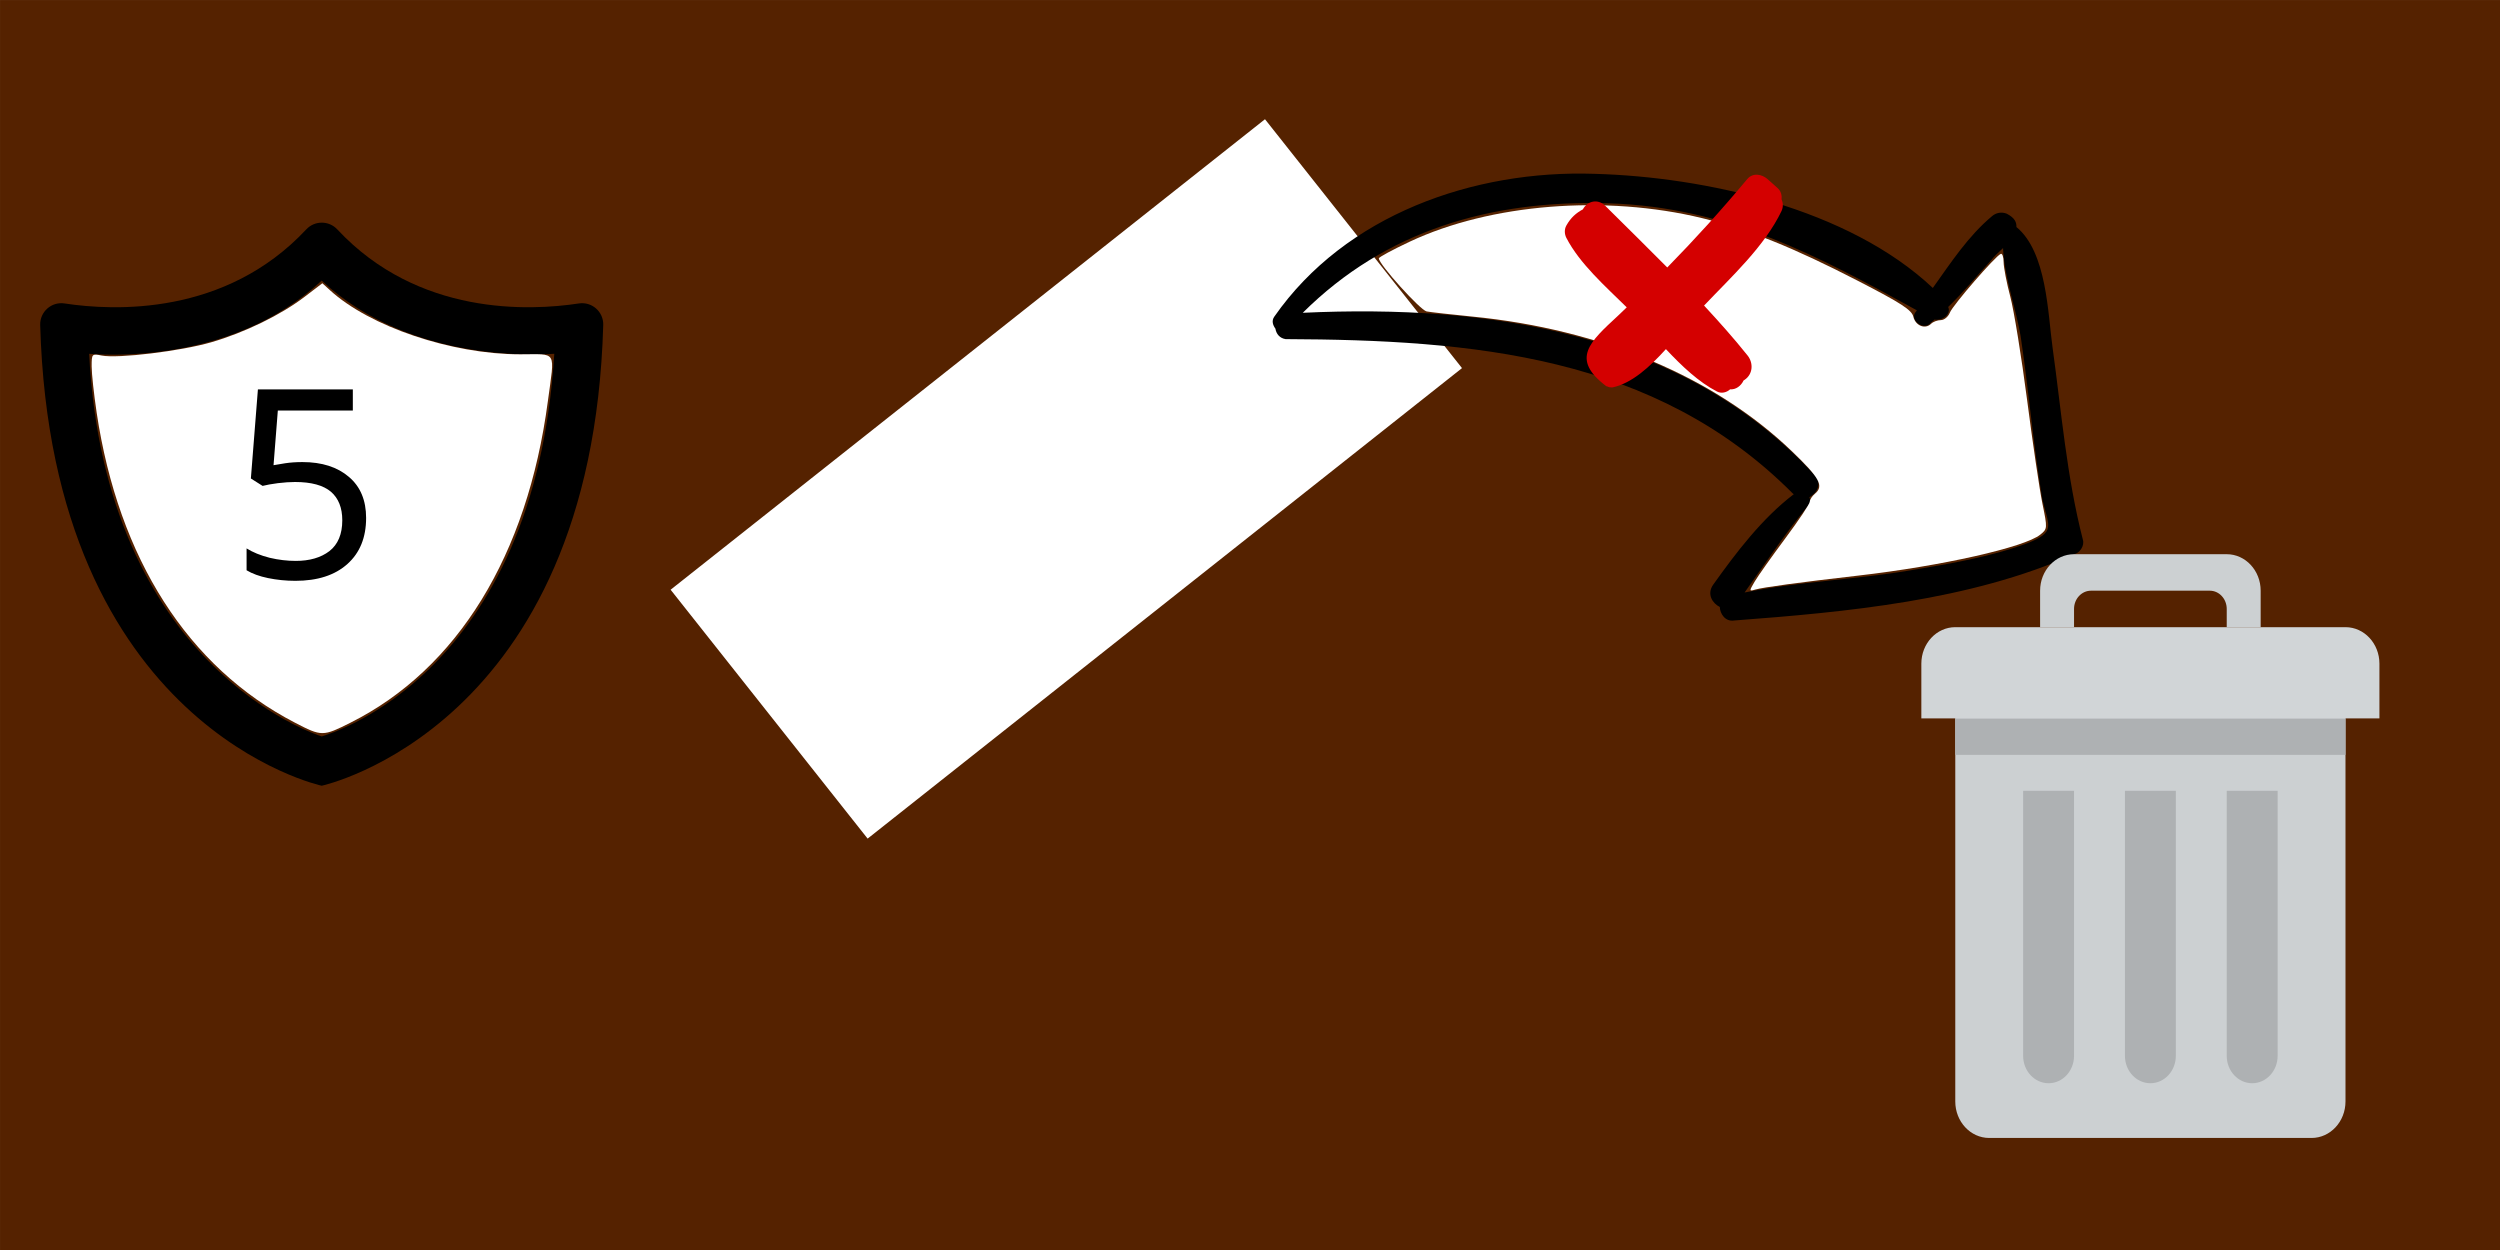
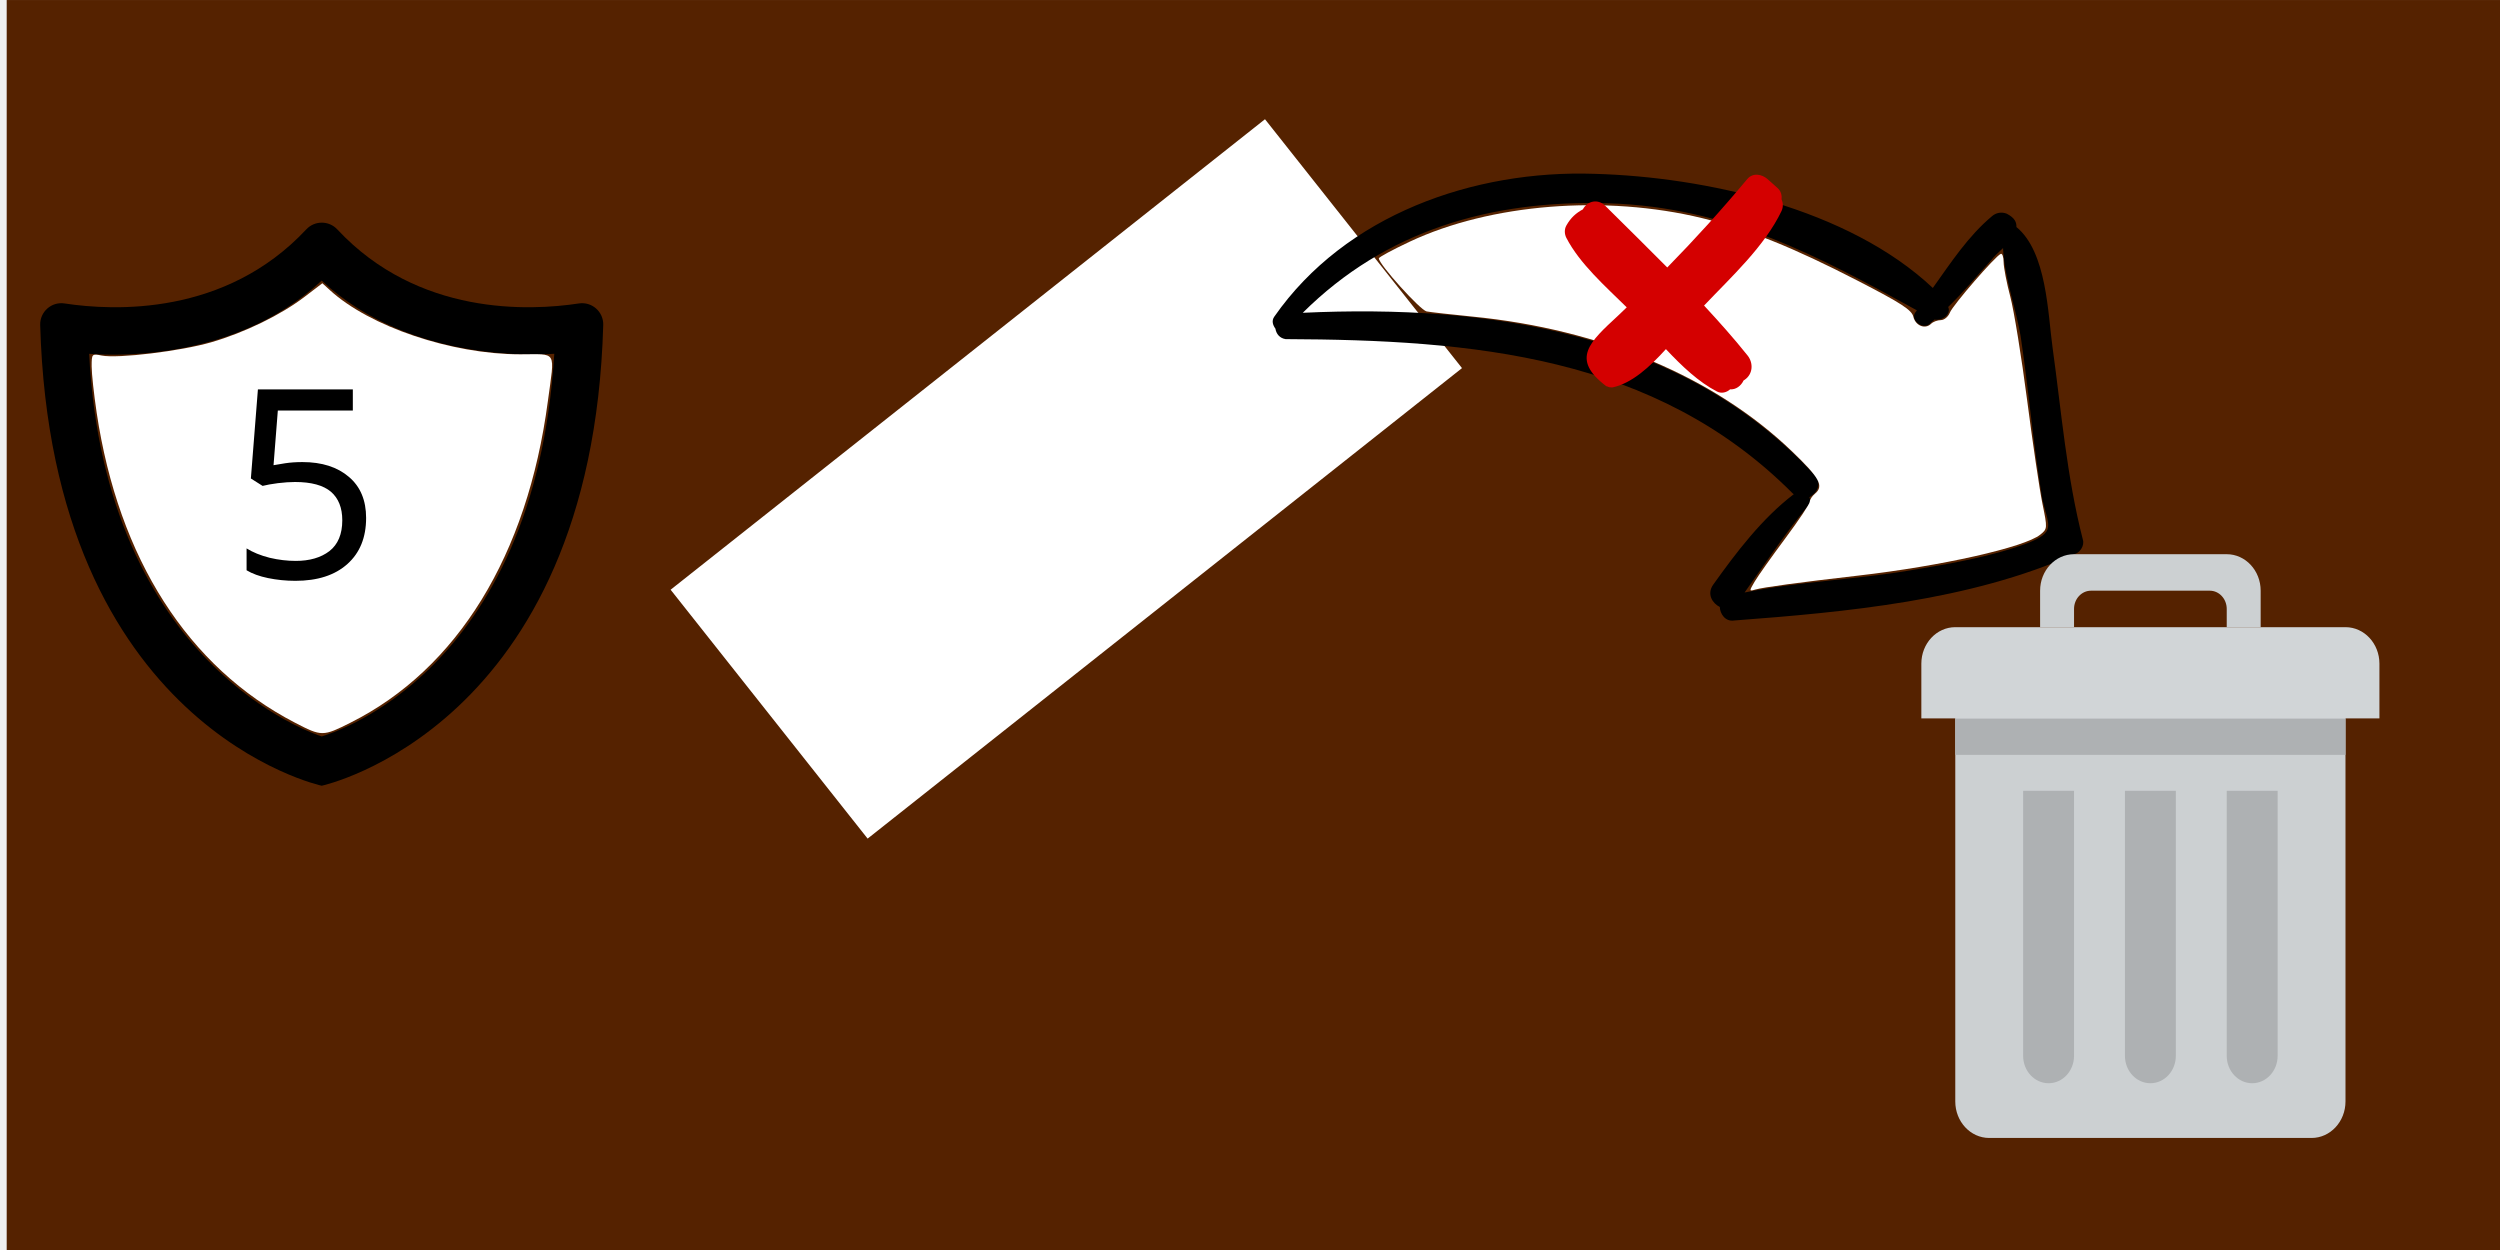
<svg xmlns="http://www.w3.org/2000/svg" width="100mm" height="50mm" viewBox="0 0 100 50" version="1.1" id="svg8">
  <defs id="defs2" />
  <g id="layer1" transform="translate(-15.76167,-6.75917)">
-     <g id="g31" transform="matrix(1.403254,0,0,2.041733,-41.71221,-146.0861)" style="fill:#552200">
+     <g id="g31" transform="matrix(1.403254,0,0,2.041733,-41.44494,-146.0861)" style="fill:#552200">
      <rect style="fill:#552200;stroke-width:0.188" id="rect26" width="71.263" height="24.489" x="40.958" y="74.861" />
    </g>
    <rect style="fill:#ffffff;stroke-width:0.226" id="rect474" width="30.322" height="12.697" x="14.555" y="50.227" transform="rotate(-38.36464)" />
    <g id="g579" transform="matrix(0.06963539,0.04965636,-0.04965636,0.06963539,81.69146,-1.551824)">
      <path d="m 368.432,166.578 c -23.256,-19.584 -42.84,-42.84 -63.648,-64.872 -11.016,-11.628 -28.151,-34.884 -46.512,-36.108 -1.224,-1.836 -3.06,-3.06 -7.344,-2.448 -2.448,0.612 -4.284,2.448 -4.896,4.896 -3.672,14.076 -3.06,28.764 -3.06,43.452 -53.856,-7.344 -116.893,19.584 -159.732,48.348 -47.125,31.211 -83.845,83.232 -83.233,141.371 0,2.448 1.836,3.672 3.672,4.284 1.836,1.836 4.284,2.448 6.732,1.224 70.992,-50.184 145.044,-94.247 235.009,-78.947 h 0.611 c -5.508,17.748 -6.119,37.943 -6.119,56.304 0,5.508 4.896,7.344 8.567,6.732 1.836,2.447 6.12,4.283 9.18,1.224 40.393,-33.66 84.456,-71.604 111.385,-117.503 1.836,-1.837 1.836,-6.121 -0.612,-7.957 z m -20.197,16.524 c -10.403,15.3 -23.868,28.764 -37.332,42.228 -18.359,18.36 -39.168,34.272 -56.916,53.244 0,-16.524 -0.611,-33.048 0.612,-50.185 0,-1.836 -0.612,-3.06 -1.836,-3.672 1.836,-3.672 1.224,-8.567 -3.672,-9.792 -88.741,-18.972 -170.749,23.256 -239.292,77.112 9.18,-53.856 41.004,-94.248 86.904,-124.848 45.9,-30.6 93.637,-36.72 146.269,-42.84 v 0.612 c -0.612,4.896 7.344,5.508 8.568,1.224 0,-1.224 0.611,-1.836 0.611,-3.06 3.672,-1.836 4.896,-6.732 1.836,-8.568 1.836,-9.792 2.448,-19.584 3.672,-29.376 0,-1.836 0.612,-4.896 1.225,-7.956 7.956,10.404 21.42,19.584 30.6,28.764 17.748,18.36 34.272,37.944 52.632,56.304 9.791,8.569 14.075,8.569 6.119,20.809 z" id="path577" />
    </g>
    <g id="g147" transform="matrix(0.0775505,0,0,0.08338538,90.91892,28.92737)">
      <path style="fill:#ccd0d2" d="m 39.379,70.007 v 192.519 c 0,9.661 7.841,17.502 17.502,17.502 h 166.266 c 9.661,0 17.502,-7.841 17.502,-17.502 V 70.007 Z" id="path137-6" />
      <path style="fill:#ccd0d2" d="m 100.635,0 h 78.758 c 9.661,0 17.502,7.841 17.502,17.502 v 17.502 h -17.502 v -8.751 c 0,-4.83 -3.912,-8.751 -8.751,-8.751 h -61.256 c -4.839,0 -8.751,3.92 -8.751,8.751 v 8.751 H 83.133 V 17.502 C 83.133,7.841 90.974,0 100.635,0 Z" id="path139" />
      <path style="fill:#aeb1b3" d="m 74.382,240.648 c 0,7.254 5.881,13.126 13.126,13.126 7.246,0 13.126,-5.872 13.126,-13.126 V 113.49 H 74.382 Z M 179.393,113.49 v 127.159 c 0,7.246 5.881,13.126 13.126,13.126 7.246,0 13.126,-5.881 13.126,-13.126 V 113.49 Z m -52.506,127.158 c 0,7.246 5.881,13.126 13.126,13.126 7.246,0 13.126,-5.881 13.126,-13.126 V 113.49 h -26.253 z" id="path141" />
      <path style="fill:#aeb1b3" d="m 39.379,78.758 h 201.27 V 96.26 H 39.379 Z" id="path143" />
      <path style="fill:#d1d5d7" d="m 39.379,35.003 h 201.27 c 9.661,0 17.502,7.841 17.502,17.502 V 78.758 H 21.877 V 52.505 c 0,-9.661 7.841,-17.502 17.502,-17.502 z" id="path145" />
    </g>
    <g id="g149" transform="matrix(0.0775505,0,0,0.08338538,90.91892,28.92737)" />
    <g id="g151" transform="matrix(0.0775505,0,0,0.08338538,90.91892,28.92737)" />
    <g id="g153" transform="matrix(0.0775505,0,0,0.08338538,90.91892,28.92737)" />
    <g id="g155" transform="matrix(0.0775505,0,0,0.08338538,90.91892,28.92737)" />
    <g id="g157" transform="matrix(0.0775505,0,0,0.08338538,90.91892,28.92737)" />
    <g id="g159" transform="matrix(0.0775505,0,0,0.08338538,90.91892,28.92737)" />
    <g id="g161" transform="matrix(0.0775505,0,0,0.08338538,90.91892,28.92737)" />
    <g id="g163" transform="matrix(0.0775505,0,0,0.08338538,90.91892,28.92737)" />
    <g id="g165" transform="matrix(0.0775505,0,0,0.08338538,90.91892,28.92737)" />
    <g id="g167" transform="matrix(0.0775505,0,0,0.08338538,90.91892,28.92737)" />
    <g id="g169" transform="matrix(0.0775505,0,0,0.08338538,90.91892,28.92737)" />
    <g id="g171" transform="matrix(0.0775505,0,0,0.08338538,90.91892,28.92737)" />
    <g id="g173" transform="matrix(0.0775505,0,0,0.08338538,90.91892,28.92737)" />
    <g id="g175" transform="matrix(0.0775505,0,0,0.08338538,90.91892,28.92737)" />
    <g id="g177" transform="matrix(0.0775505,0,0,0.08338538,90.91892,28.92737)" />
    <g id="g419" transform="matrix(0.04596369,0,0,0.04596369,16.86357,15.1608)">
      <g id="g417">
        <path d="m 256,458.1 c -5.9,-2 -188.4,-60.9 -202.4,-333 7,0.5 122.3,11.2 202.4,-63.7 78.9,73.8 195.4,64.1 202.4,63.7 -17.2,280.2 -196.5,331 -202.4,333 z M 479.7,81.3 C 437,87.8 340,92.3 269.6,16.9 262.3,9 249.8,9 242.5,16.9 172,92.3 75,87.8 32.3,81.3 20.9,79.5 10.7,88.5 11,100 c 9.9,350.5 245,401 245,401 0,0 235.1,-50.4 245,-401 0.3,-11.5 -9.9,-20.5 -21.3,-18.7 z" id="path415" />
      </g>
    </g>
    <path style="fill:#ffffff;stroke-width:0.134" d="m 27.561,35.667 c -4.275,-2.214 -7.056,-6.559 -7.932,-12.395 -0.11,-0.735 -0.201,-1.569 -0.201,-1.854 -7.68e-4,-0.505 0.009,-0.516 0.403,-0.437 0.64,0.128 3.158,-0.176 4.374,-0.529 1.342,-0.389 2.789,-1.094 3.745,-1.824 l 0.706,-0.539 0.297,0.272 c 1.594,1.462 4.869,2.568 7.613,2.571 1.509,0.002 1.388,-0.206 1.108,1.891 -0.819,6.15 -3.611,10.694 -7.89,12.842 -1.109,0.557 -1.152,0.557 -2.223,0.002 z" id="path476" />
    <text xml:space="preserve" style="font-style:normal;font-weight:normal;font-size:10.583px;line-height:1.25;font-family:sans-serif;fill:#000000;fill-opacity:1;stroke:none;stroke-width:0.265" x="24.954" y="29.885" id="text480">
      <tspan id="tspan478" x="24.954" y="29.885" style="stroke-width:0.265">5</tspan>
    </text>
    <g id="g581" transform="matrix(0.07349109,0,0,0.07349109,41.20162,0.1956214)" />
    <g id="g583" transform="matrix(0.07349109,0,0,0.07349109,41.20162,0.1956214)" />
    <g id="g585" transform="matrix(0.07349109,0,0,0.07349109,41.20162,0.1956214)" />
    <g id="g587" transform="matrix(0.07349109,0,0,0.07349109,41.20162,0.1956214)" />
    <g id="g589" transform="matrix(0.07349109,0,0,0.07349109,41.20162,0.1956214)" />
    <g id="g591" transform="matrix(0.07349109,0,0,0.07349109,41.20162,0.1956214)" />
    <g id="g593" transform="matrix(0.07349109,0,0,0.07349109,41.20162,0.1956214)" />
    <g id="g595" transform="matrix(0.07349109,0,0,0.07349109,41.20162,0.1956214)" />
    <g id="g597" transform="matrix(0.07349109,0,0,0.07349109,41.20162,0.1956214)" />
    <g id="g599" transform="matrix(0.07349109,0,0,0.07349109,41.20162,0.1956214)" />
    <g id="g601" transform="matrix(0.07349109,0,0,0.07349109,41.20162,0.1956214)" />
    <g id="g603" transform="matrix(0.07349109,0,0,0.07349109,41.20162,0.1956214)" />
    <g id="g605" transform="matrix(0.07349109,0,0,0.07349109,41.20162,0.1956214)" />
    <g id="g607" transform="matrix(0.07349109,0,0,0.07349109,41.20162,0.1956214)" />
    <g id="g609" transform="matrix(0.07349109,0,0,0.07349109,41.20162,0.1956214)" />
    <path style="fill:#ffffff;stroke-width:0.505" d="m 265.291,87.898 c 0.492,-0.833 2.563,-3.755 4.601,-6.493 2.039,-2.738 3.709,-5.235 3.711,-5.548 0.002,-0.313 0.345,-0.852 0.762,-1.198 1.413,-1.172 0.766,-2.378 -3.442,-6.418 -11.709,-11.241 -28.82,-18.456 -48.329,-20.379 -3.195,-0.315 -6.306,-0.666 -6.914,-0.779 -0.961,-0.18 -7.228,-7.137 -7.228,-8.024 0,-0.178 2.102,-1.313 4.672,-2.521 12.201,-5.737 29.561,-7.13 44.242,-3.551 6.952,1.695 13.788,4.448 23.542,9.482 6.553,3.382 8.114,4.394 8.356,5.419 0.322,1.366 1.793,1.948 2.681,1.06 0.304,-0.304 0.967,-0.552 1.474,-0.552 0.507,0 1.121,-0.511 1.365,-1.136 0.438,-1.122 6.879,-8.555 7.696,-8.881 0.232,-0.093 0.425,0.476 0.43,1.263 0.005,0.787 0.46,3.136 1.012,5.219 0.552,2.083 1.697,9.129 2.544,15.657 0.847,6.528 1.889,13.567 2.315,15.643 0.763,3.721 0.759,3.786 -0.327,4.664 -2.366,1.916 -14.981,4.755 -27.523,6.194 -8.895,1.021 -14.377,1.766 -15.591,2.119 -0.912,0.266 -0.914,0.224 -0.049,-1.24 z" id="path708" transform="matrix(0.2645833,0,0,0.2645833,15.76167,6.75917)" />
    <path d="m 87.026,15.19 c 0.071,-0.151 0.059,-0.321 -0.003,-0.463 0.018,-0.161 -0.021,-0.325 -0.163,-0.45 -0.132,-0.117 -0.263,-0.234 -0.394,-0.351 -0.231,-0.205 -0.593,-0.27 -0.818,0 -1.021,1.227 -2.089,2.401 -3.196,3.532 -0.823,-0.83 -1.656,-1.649 -2.483,-2.469 -0.29,-0.288 -0.71,-0.198 -0.893,0.145 -0.266,0.143 -0.482,0.328 -0.66,0.646 -0.085,0.151 -0.078,0.342 0,0.494 0.534,1.034 1.566,1.943 2.415,2.779 -0.114,0.11 -0.226,0.221 -0.342,0.328 -1.143,1.06 -1.914,1.733 -0.484,2.82 0.019,0.015 0.039,0.011 0.059,0.02 0.027,0.014 0.054,0.023 0.084,0.029 0.009,4.3e-4 0.018,0.002 0.028,0.001 0.029,0.003 0.058,0.011 0.088,0.004 0.769,-0.163 1.485,-0.814 2.134,-1.531 0.632,0.673 1.305,1.316 2.046,1.697 0.176,0.091 0.386,0.038 0.522,-0.089 0.228,0.019 0.435,-0.134 0.539,-0.354 0.015,-0.01 0.025,-0.016 0.042,-0.027 0.331,-0.223 0.361,-0.668 0.116,-0.974 -0.553,-0.692 -1.14,-1.349 -1.739,-1.995 1.078,-1.138 2.425,-2.365 3.104,-3.793 z" id="path137" style="fill:#d40000;stroke-width:0.022" />
  </g>
</svg>
